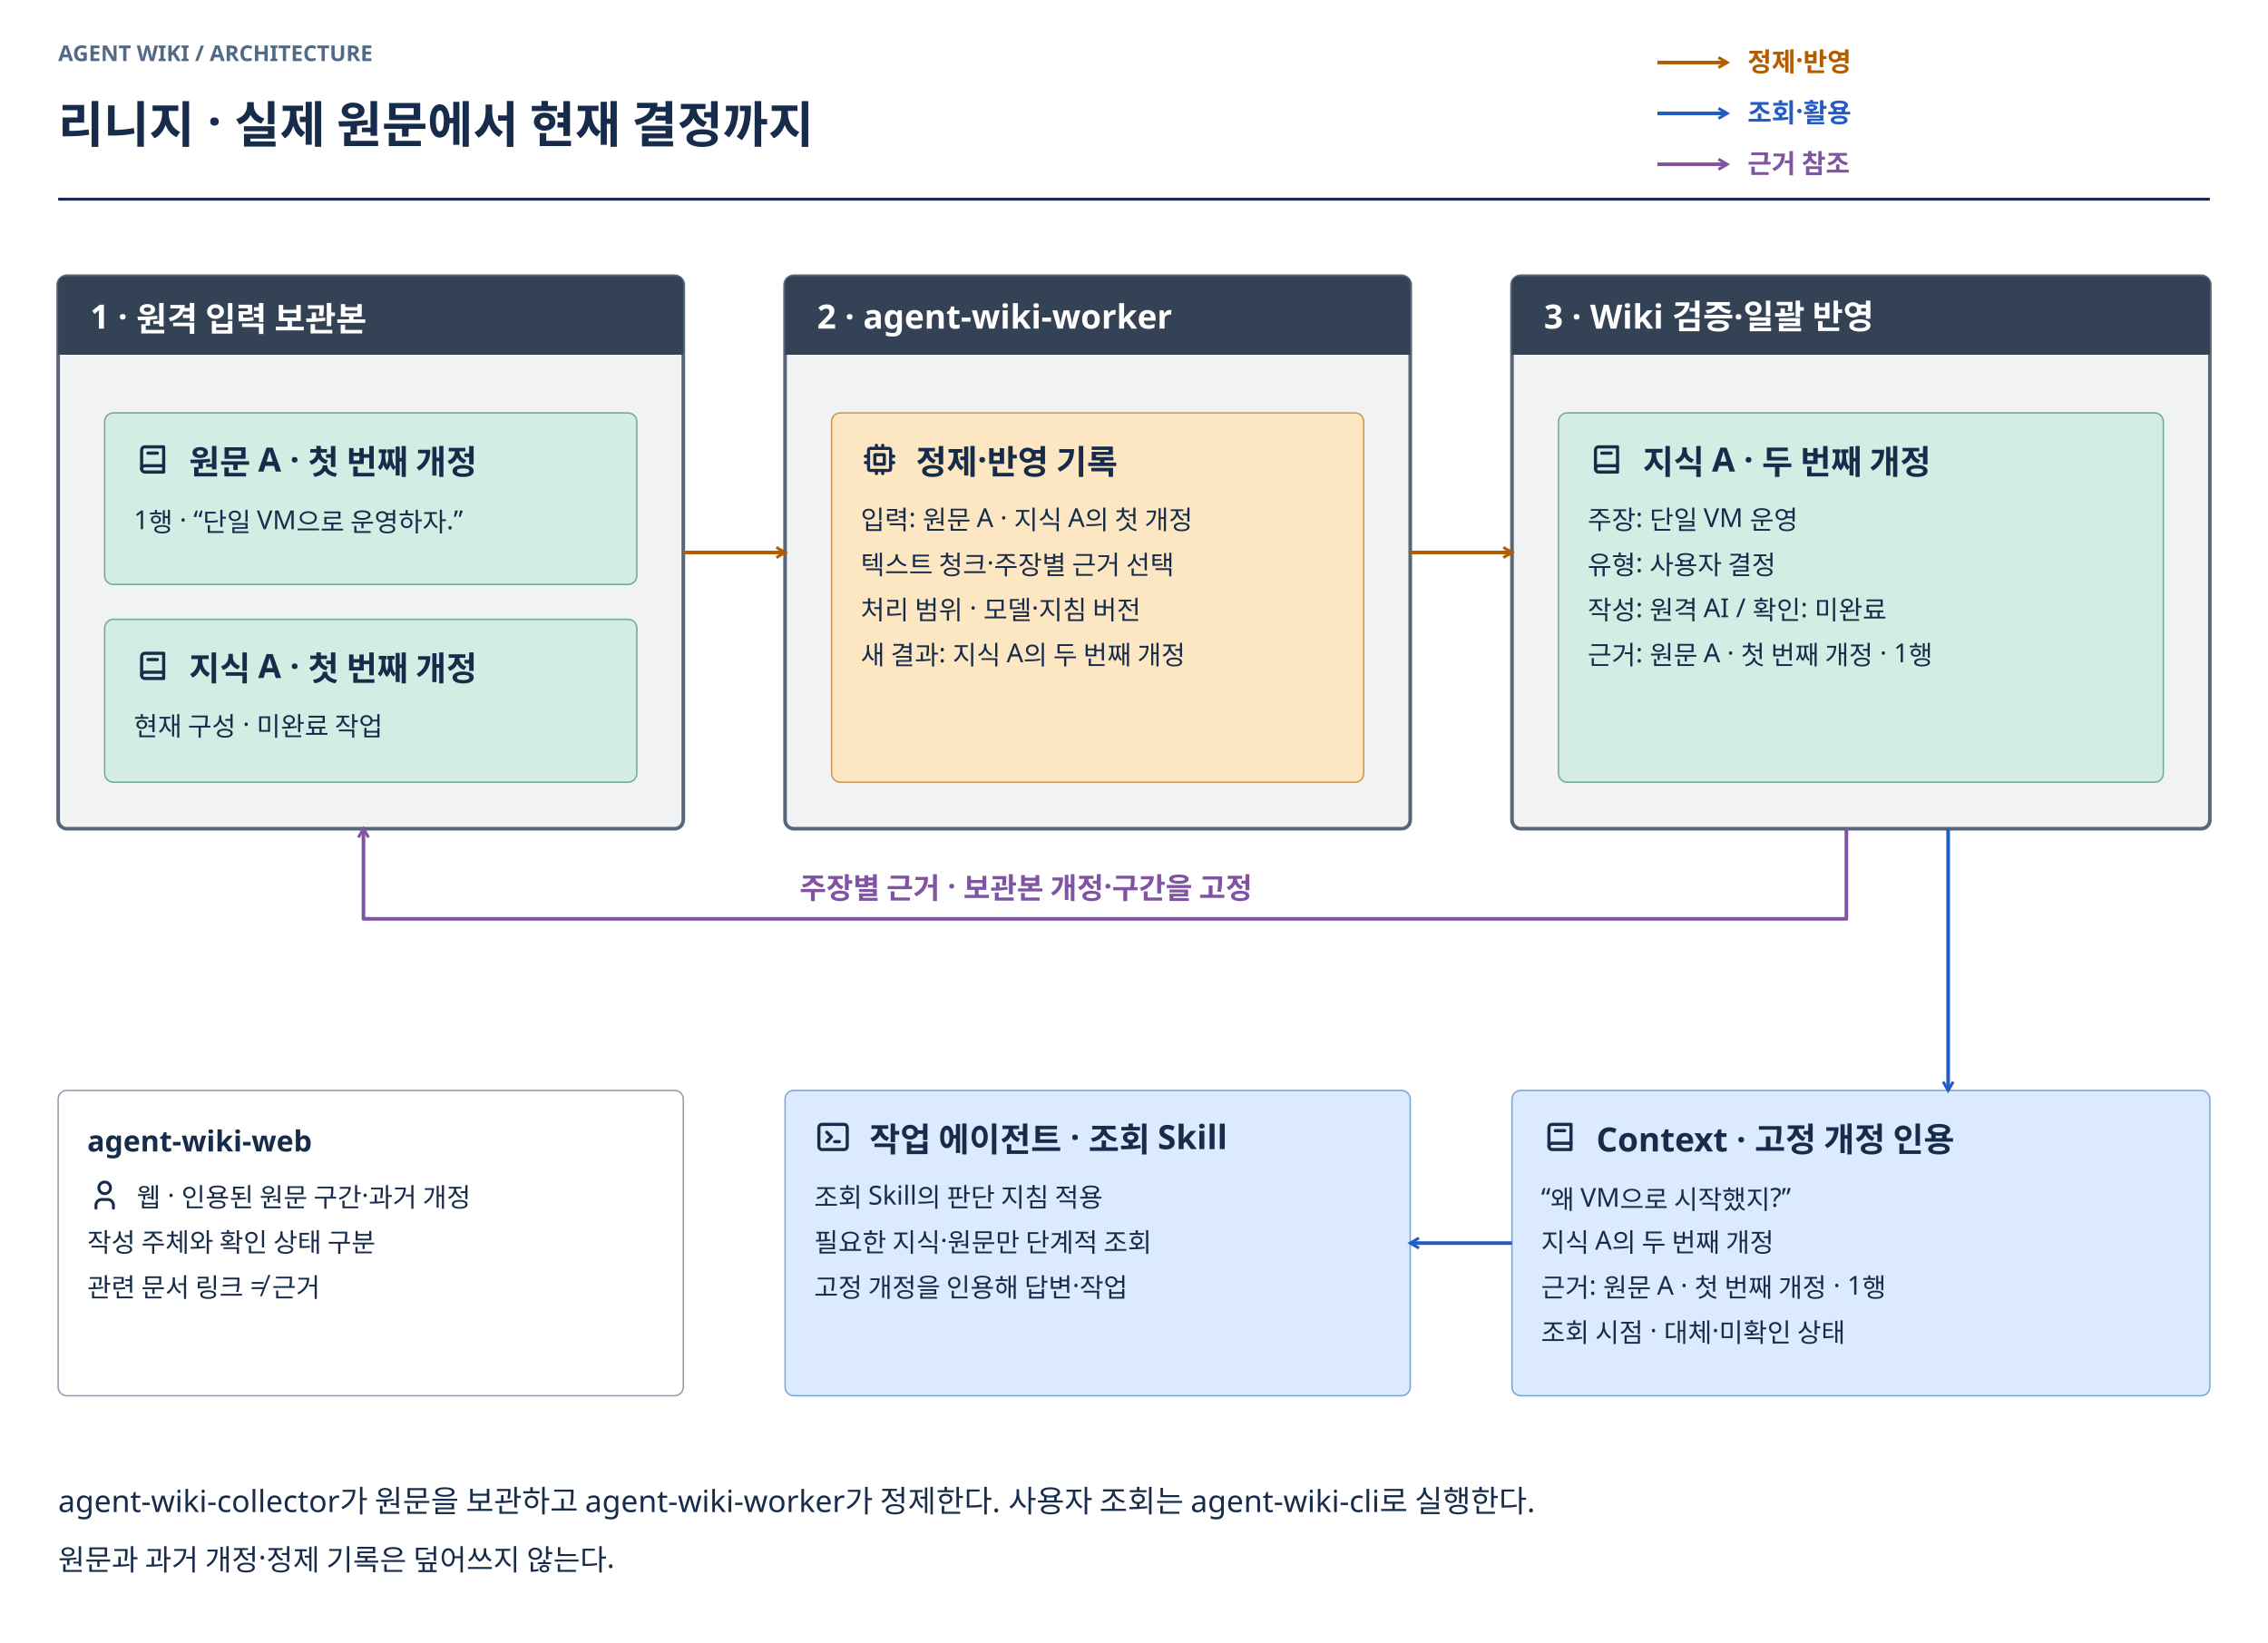
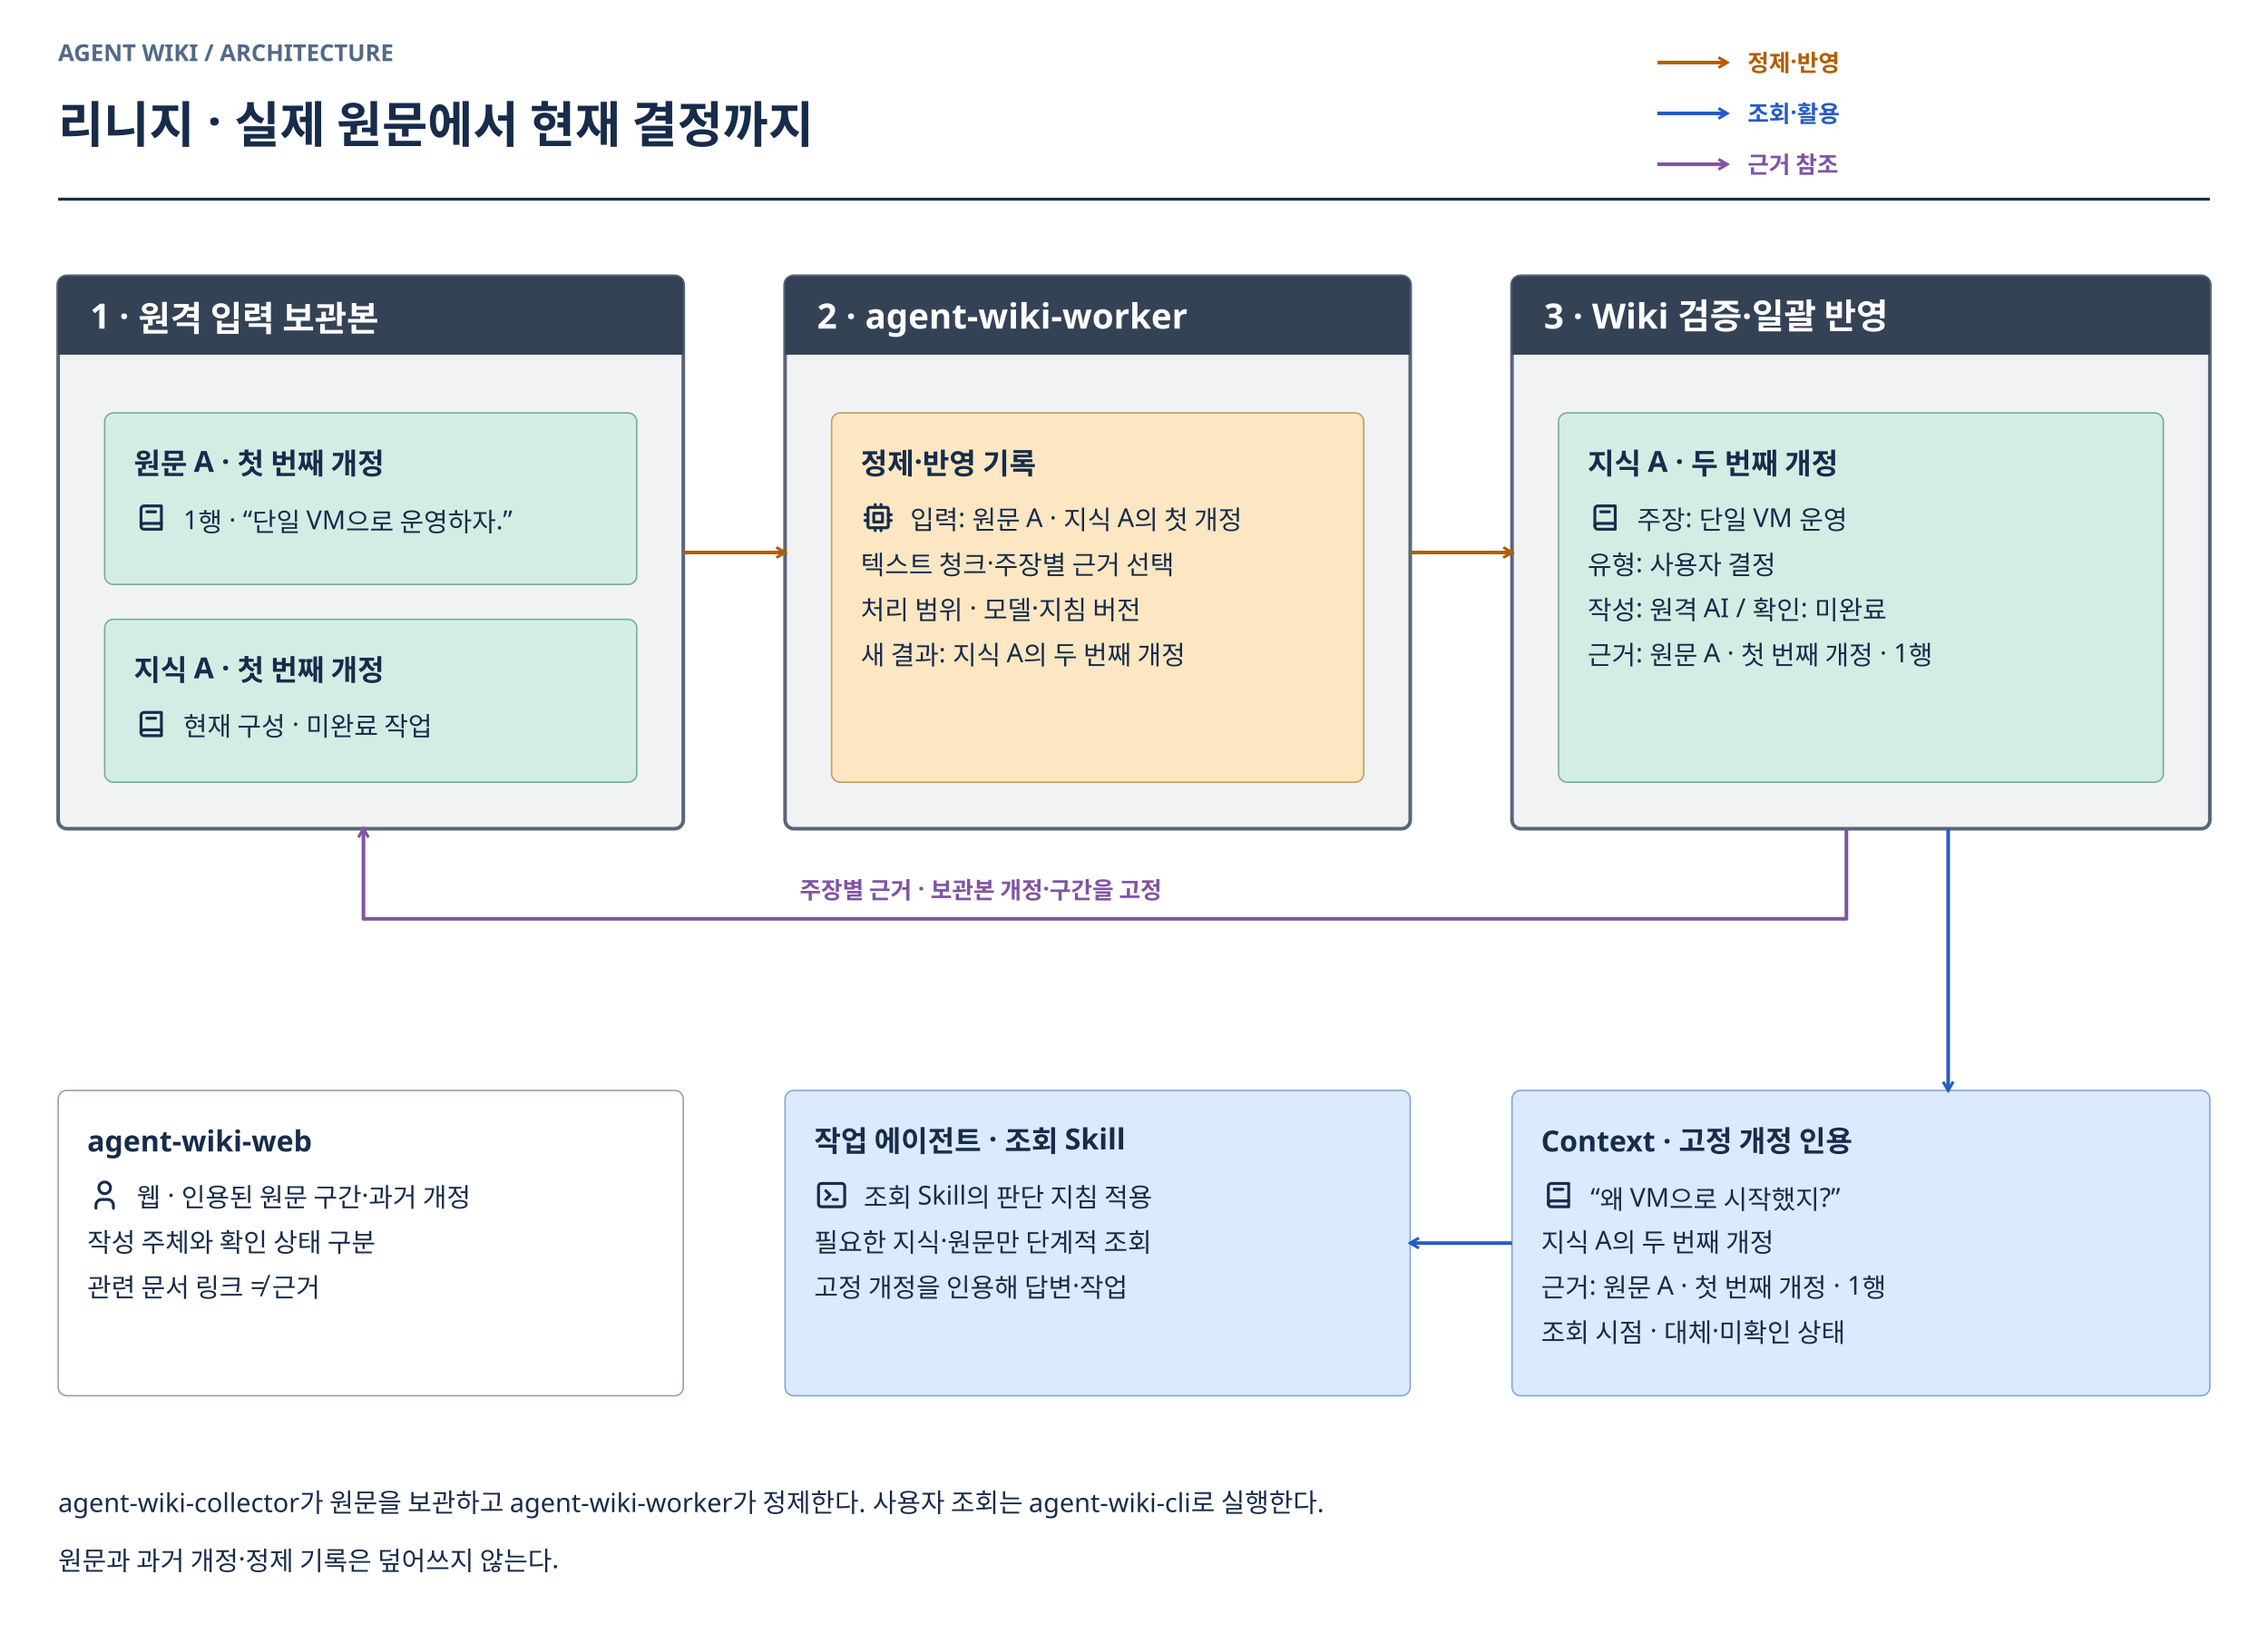
<svg xmlns="http://www.w3.org/2000/svg" width="1560" height="1130" viewBox="0 0 1560 1130" role="img" aria-labelledby="title desc">
  <defs>
    <marker id="arrow-ingest" markerWidth="9" markerHeight="9" refX="7" refY="4.5" orient="auto-start-reverse" markerUnits="userSpaceOnUse">
      <path d="M1 1 L7 4.5 L1 8" fill="none" stroke="#B35C00" stroke-width="2" />
    </marker>
    <marker id="arrow-query" markerWidth="9" markerHeight="9" refX="7" refY="4.5" orient="auto-start-reverse" markerUnits="userSpaceOnUse">
      <path d="M1 1 L7 4.5 L1 8" fill="none" stroke="#245CC5" stroke-width="2" />
    </marker>
    <marker id="arrow-ops" markerWidth="9" markerHeight="9" refX="7" refY="4.5" orient="auto-start-reverse" markerUnits="userSpaceOnUse">
      <path d="M1 1 L7 4.5 L1 8" fill="none" stroke="#68778B" stroke-width="2" />
    </marker>
    <marker id="arrow-relation" markerWidth="9" markerHeight="9" refX="7" refY="4.5" orient="auto-start-reverse" markerUnits="userSpaceOnUse">
      <path d="M1 1 L7 4.5 L1 8" fill="none" stroke="#8054A3" stroke-width="2" />
    </marker>
  </defs>
  <g font-family="Noto Sans KR, sans-serif">
    <rect width="1560" height="1130" fill="#FFFFFF" />
-     <text x="40" y="42" font-size="15" font-weight="700" fill="#526A86">AGENT WIKI / ARCHITECTURE</text>
+     <text x="40" y="42" font-size="16" font-weight="700" fill="#526A86">AGENT WIKI / ARCHITECTURE</text>
    <text x="40" y="98" font-size="34" font-weight="700" fill="#172C4B">리니지 · 실제 원문에서 현재 결정까지</text>
    <path d="M40 137 H1520" stroke="#172C4B" stroke-width="2" />
    <path d="M1140 43 H1188" fill="none" stroke="#B35C00" stroke-width="2.5" stroke-linejoin="round" marker-end="url(#arrow-ingest)" />
-     <text x="1202" y="49" font-size="18" font-weight="700" fill="#B35C00">정제·반영</text>
+     <text x="1202" y="49" font-size="16" font-weight="700" fill="#B35C00">정제·반영</text>
    <path d="M1140 78 H1188" fill="none" stroke="#245CC5" stroke-width="2.5" stroke-linejoin="round" marker-end="url(#arrow-query)" />
-     <text x="1202" y="84" font-size="18" font-weight="700" fill="#245CC5">조회·활용</text>
+     <text x="1202" y="84" font-size="16" font-weight="700" fill="#245CC5">조회·활용</text>
    <path d="M1140 113 H1188" fill="none" stroke="#8054A3" stroke-width="2.5" stroke-linejoin="round" marker-end="url(#arrow-relation)" />
-     <text x="1202" y="119" font-size="18" font-weight="700" fill="#8054A3">근거 참조</text>
+     <text x="1202" y="119" font-size="16" font-weight="700" fill="#8054A3">근거 참조</text>
    <rect x="40" y="190" width="430" height="380" rx="6" fill="#F1F2F4" stroke="#596679" stroke-width="2.5" />
    <path d="M46 190 H464 Q470 190 470 196 V244 H40 V196 Q40 190 46 190" fill="#344256" />
-     <text x="62" y="226" font-size="23" font-weight="700" fill="#FFFFFF">1 · 원격 입력 보관본</text>
+     <text x="62" y="226" font-size="24" font-weight="700" fill="#FFFFFF">1 · 원격 입력 보관본</text>
    <rect x="72" y="284" width="366" height="118" rx="6" fill="#D4EDE4" stroke="#74AA98" />
-     <svg width="26" height="26" viewBox="0 0 24 24" fill="none" stroke="currentColor" stroke-width="2" stroke-linecap="round" stroke-linejoin="round" x="92" y="303" color="#172C4B">
+     <text x="92" y="326" font-size="20" font-weight="700" fill="#172C4B">원문 A · 첫 번째 개정</text>
+     <svg width="24" height="24" viewBox="0 0 24 24" fill="none" stroke="currentColor" stroke-width="2" stroke-linecap="round" stroke-linejoin="round" x="92" y="344" color="#172C4B">
      <path d="M19 4v16h-12a2 2 0 0 1 -2 -2v-12a2 2 0 0 1 2 -2h12z" />
      <path d="M19 16h-12a2 2 0 0 0 -2 2" />
      <path d="M9 8h6" />
    </svg>
-     <text x="130" y="326" font-size="23" font-weight="700" fill="#172C4B">원문 A · 첫 번째 개정</text>
-     <text x="92" y="364" font-size="18" font-weight="400" fill="#172C4B">1행 · “단일 VM으로 운영하자.”</text>
+     <text x="126" y="364" font-size="18" font-weight="400" fill="#172C4B">1행 · “단일 VM으로 운영하자.”</text>
    <rect x="72" y="426" width="366" height="112" rx="6" fill="#D4EDE4" stroke="#74AA98" />
-     <svg width="26" height="26" viewBox="0 0 24 24" fill="none" stroke="currentColor" stroke-width="2" stroke-linecap="round" stroke-linejoin="round" x="92" y="445" color="#172C4B">
+     <text x="92" y="468" font-size="20" font-weight="700" fill="#172C4B">지식 A · 첫 번째 개정</text>
+     <svg width="24" height="24" viewBox="0 0 24 24" fill="none" stroke="currentColor" stroke-width="2" stroke-linecap="round" stroke-linejoin="round" x="92" y="486" color="#172C4B">
      <path d="M19 4v16h-12a2 2 0 0 1 -2 -2v-12a2 2 0 0 1 2 -2h12z" />
      <path d="M19 16h-12a2 2 0 0 0 -2 2" />
      <path d="M9 8h6" />
    </svg>
-     <text x="130" y="468" font-size="23" font-weight="700" fill="#172C4B">지식 A · 첫 번째 개정</text>
-     <text x="92" y="506" font-size="18" font-weight="400" fill="#172C4B">현재 구성 · 미완료 작업</text>
+     <text x="126" y="506" font-size="18" font-weight="400" fill="#172C4B">현재 구성 · 미완료 작업</text>
    <rect x="540" y="190" width="430" height="380" rx="6" fill="#F1F2F4" stroke="#596679" stroke-width="2.5" />
    <path d="M546 190 H964 Q970 190 970 196 V244 H540 V196 Q540 190 546 190" fill="#344256" />
-     <text x="562" y="226" font-size="23" font-weight="700" fill="#FFFFFF">2 · agent-wiki-worker</text>
+     <text x="562" y="226" font-size="24" font-weight="700" fill="#FFFFFF">2 · agent-wiki-worker</text>
    <rect x="572" y="284" width="366" height="254" rx="6" fill="#FDE7C2" stroke="#C89A55" />
-     <svg width="26" height="26" viewBox="0 0 24 24" fill="none" stroke="currentColor" stroke-width="2" stroke-linecap="round" stroke-linejoin="round" x="592" y="303" color="#172C4B">
+     <text x="592" y="326" font-size="20" font-weight="700" fill="#172C4B">정제·반영 기록</text>
+     <svg width="24" height="24" viewBox="0 0 24 24" fill="none" stroke="currentColor" stroke-width="2" stroke-linecap="round" stroke-linejoin="round" x="592" y="344" color="#172C4B">
      <path d="M5 5m0 1a1 1 0 0 1 1 -1h12a1 1 0 0 1 1 1v12a1 1 0 0 1 -1 1h-12a1 1 0 0 1 -1 -1z" />
      <path d="M9 9h6v6h-6z" />
      <path d="M3 10h2" />
      <path d="M3 14h2" />
      <path d="M10 3v2" />
      <path d="M14 3v2" />
      <path d="M21 10h-2" />
      <path d="M21 14h-2" />
      <path d="M14 21v-2" />
      <path d="M10 21v-2" />
    </svg>
-     <text x="630" y="326" font-size="23" font-weight="700" fill="#172C4B">정제·반영 기록</text>
-     <text x="592" y="364" font-size="18" font-weight="400" fill="#172C4B">입력: 원문 A · 지식 A의 첫 개정</text>
+     <text x="626" y="364" font-size="18" font-weight="400" fill="#172C4B">입력: 원문 A · 지식 A의 첫 개정</text>
    <text x="592" y="395" font-size="18" font-weight="400" fill="#172C4B">텍스트 청크·주장별 근거 선택</text>
    <text x="592" y="426" font-size="18" font-weight="400" fill="#172C4B">처리 범위 · 모델·지침 버전</text>
    <text x="592" y="457" font-size="18" font-weight="400" fill="#172C4B">새 결과: 지식 A의 두 번째 개정</text>
    <path d="M470 380 H540" fill="none" stroke="#B35C00" stroke-width="2.5" stroke-linejoin="round" marker-end="url(#arrow-ingest)" />
    <rect x="1040" y="190" width="480" height="380" rx="6" fill="#F1F2F4" stroke="#596679" stroke-width="2.5" />
    <path d="M1046 190 H1514 Q1520 190 1520 196 V244 H1040 V196 Q1040 190 1046 190" fill="#344256" />
-     <text x="1062" y="226" font-size="23" font-weight="700" fill="#FFFFFF">3 · Wiki 검증·일괄 반영</text>
+     <text x="1062" y="226" font-size="24" font-weight="700" fill="#FFFFFF">3 · Wiki 검증·일괄 반영</text>
    <rect x="1072" y="284" width="416" height="254" rx="6" fill="#D4EDE4" stroke="#74AA98" />
-     <svg width="26" height="26" viewBox="0 0 24 24" fill="none" stroke="currentColor" stroke-width="2" stroke-linecap="round" stroke-linejoin="round" x="1092" y="303" color="#172C4B">
+     <text x="1092" y="326" font-size="20" font-weight="700" fill="#172C4B">지식 A · 두 번째 개정</text>
+     <svg width="24" height="24" viewBox="0 0 24 24" fill="none" stroke="currentColor" stroke-width="2" stroke-linecap="round" stroke-linejoin="round" x="1092" y="344" color="#172C4B">
      <path d="M19 4v16h-12a2 2 0 0 1 -2 -2v-12a2 2 0 0 1 2 -2h12z" />
      <path d="M19 16h-12a2 2 0 0 0 -2 2" />
      <path d="M9 8h6" />
    </svg>
-     <text x="1130" y="326" font-size="23" font-weight="700" fill="#172C4B">지식 A · 두 번째 개정</text>
-     <text x="1092" y="364" font-size="18" font-weight="400" fill="#172C4B">주장: 단일 VM 운영</text>
+     <text x="1126" y="364" font-size="18" font-weight="400" fill="#172C4B">주장: 단일 VM 운영</text>
    <text x="1092" y="395" font-size="18" font-weight="400" fill="#172C4B">유형: 사용자 결정</text>
    <text x="1092" y="426" font-size="18" font-weight="400" fill="#172C4B">작성: 원격 AI / 확인: 미완료</text>
    <text x="1092" y="457" font-size="18" font-weight="400" fill="#172C4B">근거: 원문 A · 첫 번째 개정 · 1행</text>
    <path d="M970 380 H1040" fill="none" stroke="#B35C00" stroke-width="2.5" stroke-linejoin="round" marker-end="url(#arrow-ingest)" />
    <path d="M1270 570 V632 H250 V570" fill="none" stroke="#8054A3" stroke-width="2.5" stroke-linejoin="round" marker-end="url(#arrow-relation)" />
-     <text x="550" y="618" font-size="20" font-weight="700" fill="#8054A3">주장별 근거 · 보관본 개정·구간을 고정</text>
+     <text x="550" y="618" font-size="16" font-weight="700" fill="#8054A3">주장별 근거 · 보관본 개정·구간을 고정</text>
    <rect x="1040" y="750" width="480" height="210" rx="6" fill="#DBEAFE" stroke="#7EA6D8" />
-     <svg width="26" height="26" viewBox="0 0 24 24" fill="none" stroke="currentColor" stroke-width="2" stroke-linecap="round" stroke-linejoin="round" x="1060" y="769" color="#172C4B">
+     <text x="1060" y="792" font-size="20" font-weight="700" fill="#172C4B">Context · 고정 개정 인용</text>
+     <svg width="24" height="24" viewBox="0 0 24 24" fill="none" stroke="currentColor" stroke-width="2" stroke-linecap="round" stroke-linejoin="round" x="1060" y="810" color="#172C4B">
      <path d="M19 4v16h-12a2 2 0 0 1 -2 -2v-12a2 2 0 0 1 2 -2h12z" />
      <path d="M19 16h-12a2 2 0 0 0 -2 2" />
      <path d="M9 8h6" />
    </svg>
-     <text x="1098" y="792" font-size="23" font-weight="700" fill="#172C4B">Context · 고정 개정 인용</text>
-     <text x="1060" y="830" font-size="18" font-weight="400" fill="#172C4B">“왜 VM으로 시작했지?”</text>
+     <text x="1094" y="830" font-size="18" font-weight="400" fill="#172C4B">“왜 VM으로 시작했지?”</text>
    <text x="1060" y="861" font-size="18" font-weight="400" fill="#172C4B">지식 A의 두 번째 개정</text>
    <text x="1060" y="892" font-size="18" font-weight="400" fill="#172C4B">근거: 원문 A · 첫 번째 개정 · 1행</text>
    <text x="1060" y="923" font-size="18" font-weight="400" fill="#172C4B">조회 시점 · 대체·미확인 상태</text>
    <path d="M1340 570 V750" fill="none" stroke="#245CC5" stroke-width="2.5" stroke-linejoin="round" marker-end="url(#arrow-query)" />
    <rect x="540" y="750" width="430" height="210" rx="6" fill="#DBEAFE" stroke="#7EA6D8" />
-     <svg width="26" height="26" viewBox="0 0 24 24" fill="none" stroke="currentColor" stroke-width="2" stroke-linecap="round" stroke-linejoin="round" x="560" y="769" color="#172C4B">
+     <text x="560" y="792" font-size="20" font-weight="700" fill="#172C4B">작업 에이전트 · 조회 Skill</text>
+     <svg width="24" height="24" viewBox="0 0 24 24" fill="none" stroke="currentColor" stroke-width="2" stroke-linecap="round" stroke-linejoin="round" x="560" y="810" color="#172C4B">
      <path d="M8 9l3 3l-3 3" />
      <path d="M13 15l3 0" />
      <path d="M3 4m0 2a2 2 0 0 1 2 -2h14a2 2 0 0 1 2 2v12a2 2 0 0 1 -2 2h-14a2 2 0 0 1 -2 -2z" />
    </svg>
-     <text x="598" y="792" font-size="23" font-weight="700" fill="#172C4B">작업 에이전트 · 조회 Skill</text>
-     <text x="560" y="830" font-size="18" font-weight="400" fill="#172C4B">조회 Skill의 판단 지침 적용</text>
+     <text x="594" y="830" font-size="18" font-weight="400" fill="#172C4B">조회 Skill의 판단 지침 적용</text>
    <text x="560" y="861" font-size="18" font-weight="400" fill="#172C4B">필요한 지식·원문만 단계적 조회</text>
    <text x="560" y="892" font-size="18" font-weight="400" fill="#172C4B">고정 개정을 인용해 답변·작업</text>
    <path d="M1040 855 H970" fill="none" stroke="#245CC5" stroke-width="2.5" stroke-linejoin="round" marker-end="url(#arrow-query)" />
    <rect x="40" y="750" width="430" height="210" rx="6" fill="#FFFFFF" stroke="#929EAD" />
    <text x="60" y="792" font-size="20" font-weight="700" fill="#172C4B">agent-wiki-web</text>
    <svg width="24" height="24" viewBox="0 0 24 24" fill="none" stroke="currentColor" stroke-width="2" stroke-linecap="round" stroke-linejoin="round" x="60" y="810" color="#172C4B">
      <path d="M8 7a4 4 0 1 0 8 0a4 4 0 0 0 -8 0" />
      <path d="M6 21v-2a4 4 0 0 1 4 -4h4a4 4 0 0 1 4 4v2" />
    </svg>
    <text x="94" y="830" font-size="18" font-weight="400" fill="#172C4B">웹 · 인용된 원문 구간·과거 개정</text>
    <text x="60" y="861" font-size="18" font-weight="400" fill="#172C4B">작성 주체와 확인 상태 구분</text>
    <text x="60" y="892" font-size="18" font-weight="400" fill="#172C4B">관련 문서 링크 ≠ 근거</text>
-     <text x="40" y="1040" font-size="21" font-weight="400" fill="#172C4B">agent-wiki-collector가 원문을 보관하고 agent-wiki-worker가 정제한다. 사용자 조회는 agent-wiki-cli로 실행한다.</text>
-     <text x="40" y="1080" font-size="20" font-weight="400" fill="#172C4B">원문과 과거 개정·정제 기록은 덮어쓰지 않는다.</text>
+     <text x="40" y="1040" font-size="18" font-weight="400" fill="#172C4B">agent-wiki-collector가 원문을 보관하고 agent-wiki-worker가 정제한다. 사용자 조회는 agent-wiki-cli로 실행한다.</text>
+     <text x="40" y="1080" font-size="18" font-weight="400" fill="#172C4B">원문과 과거 개정·정제 기록은 덮어쓰지 않는다.</text>
  </g>
</svg>
